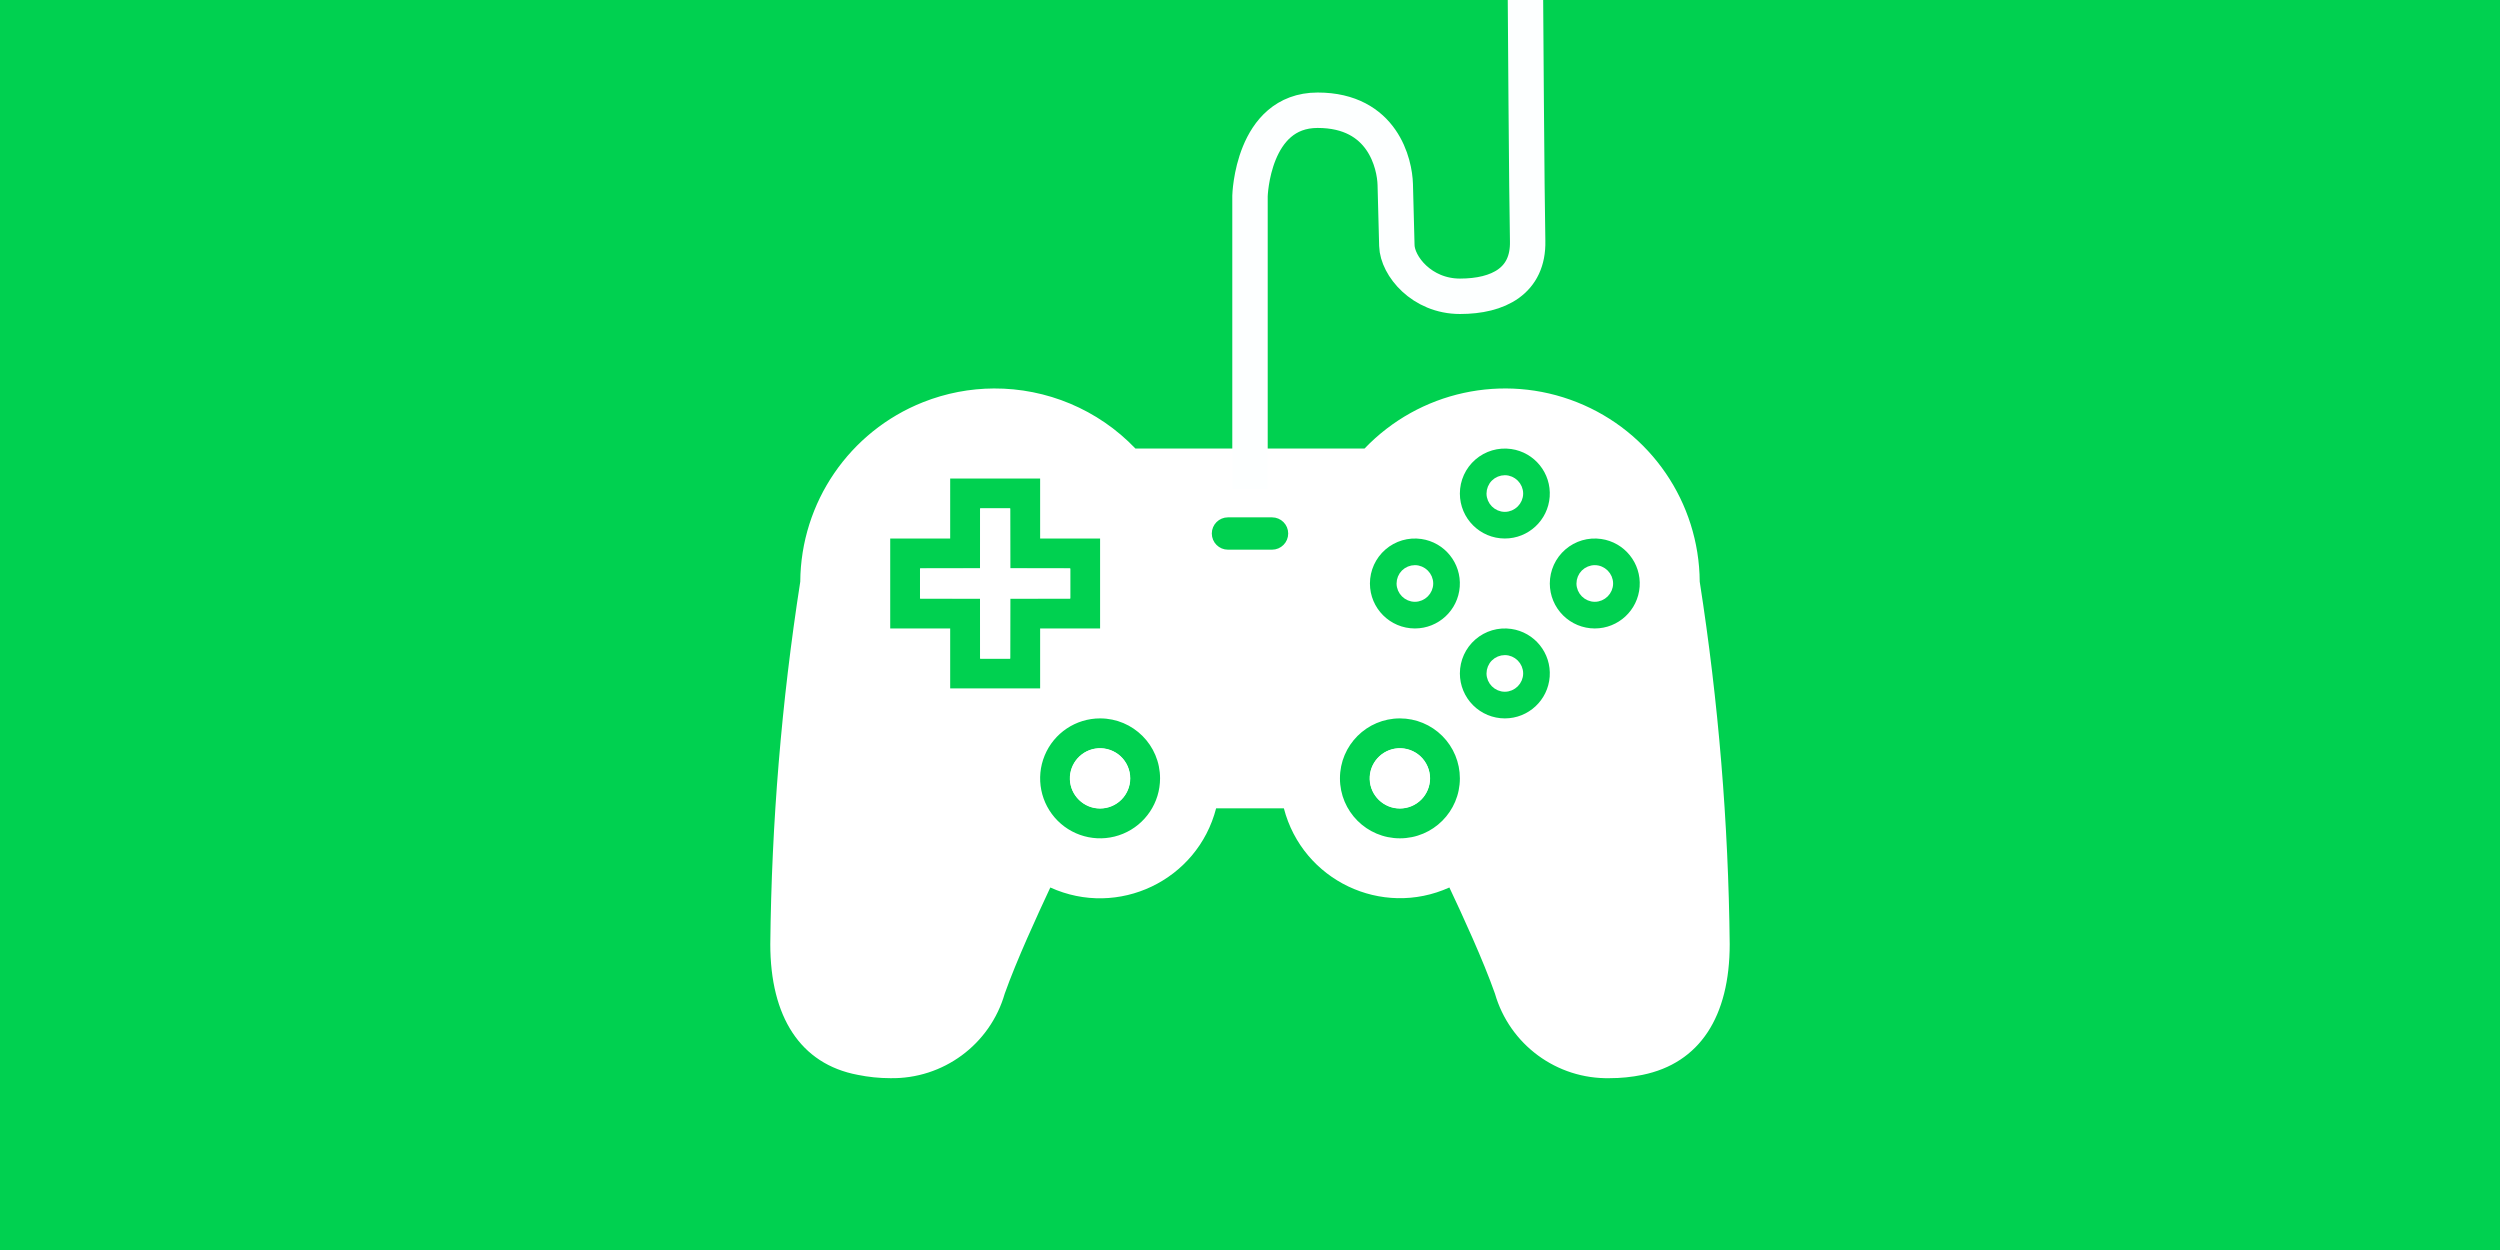
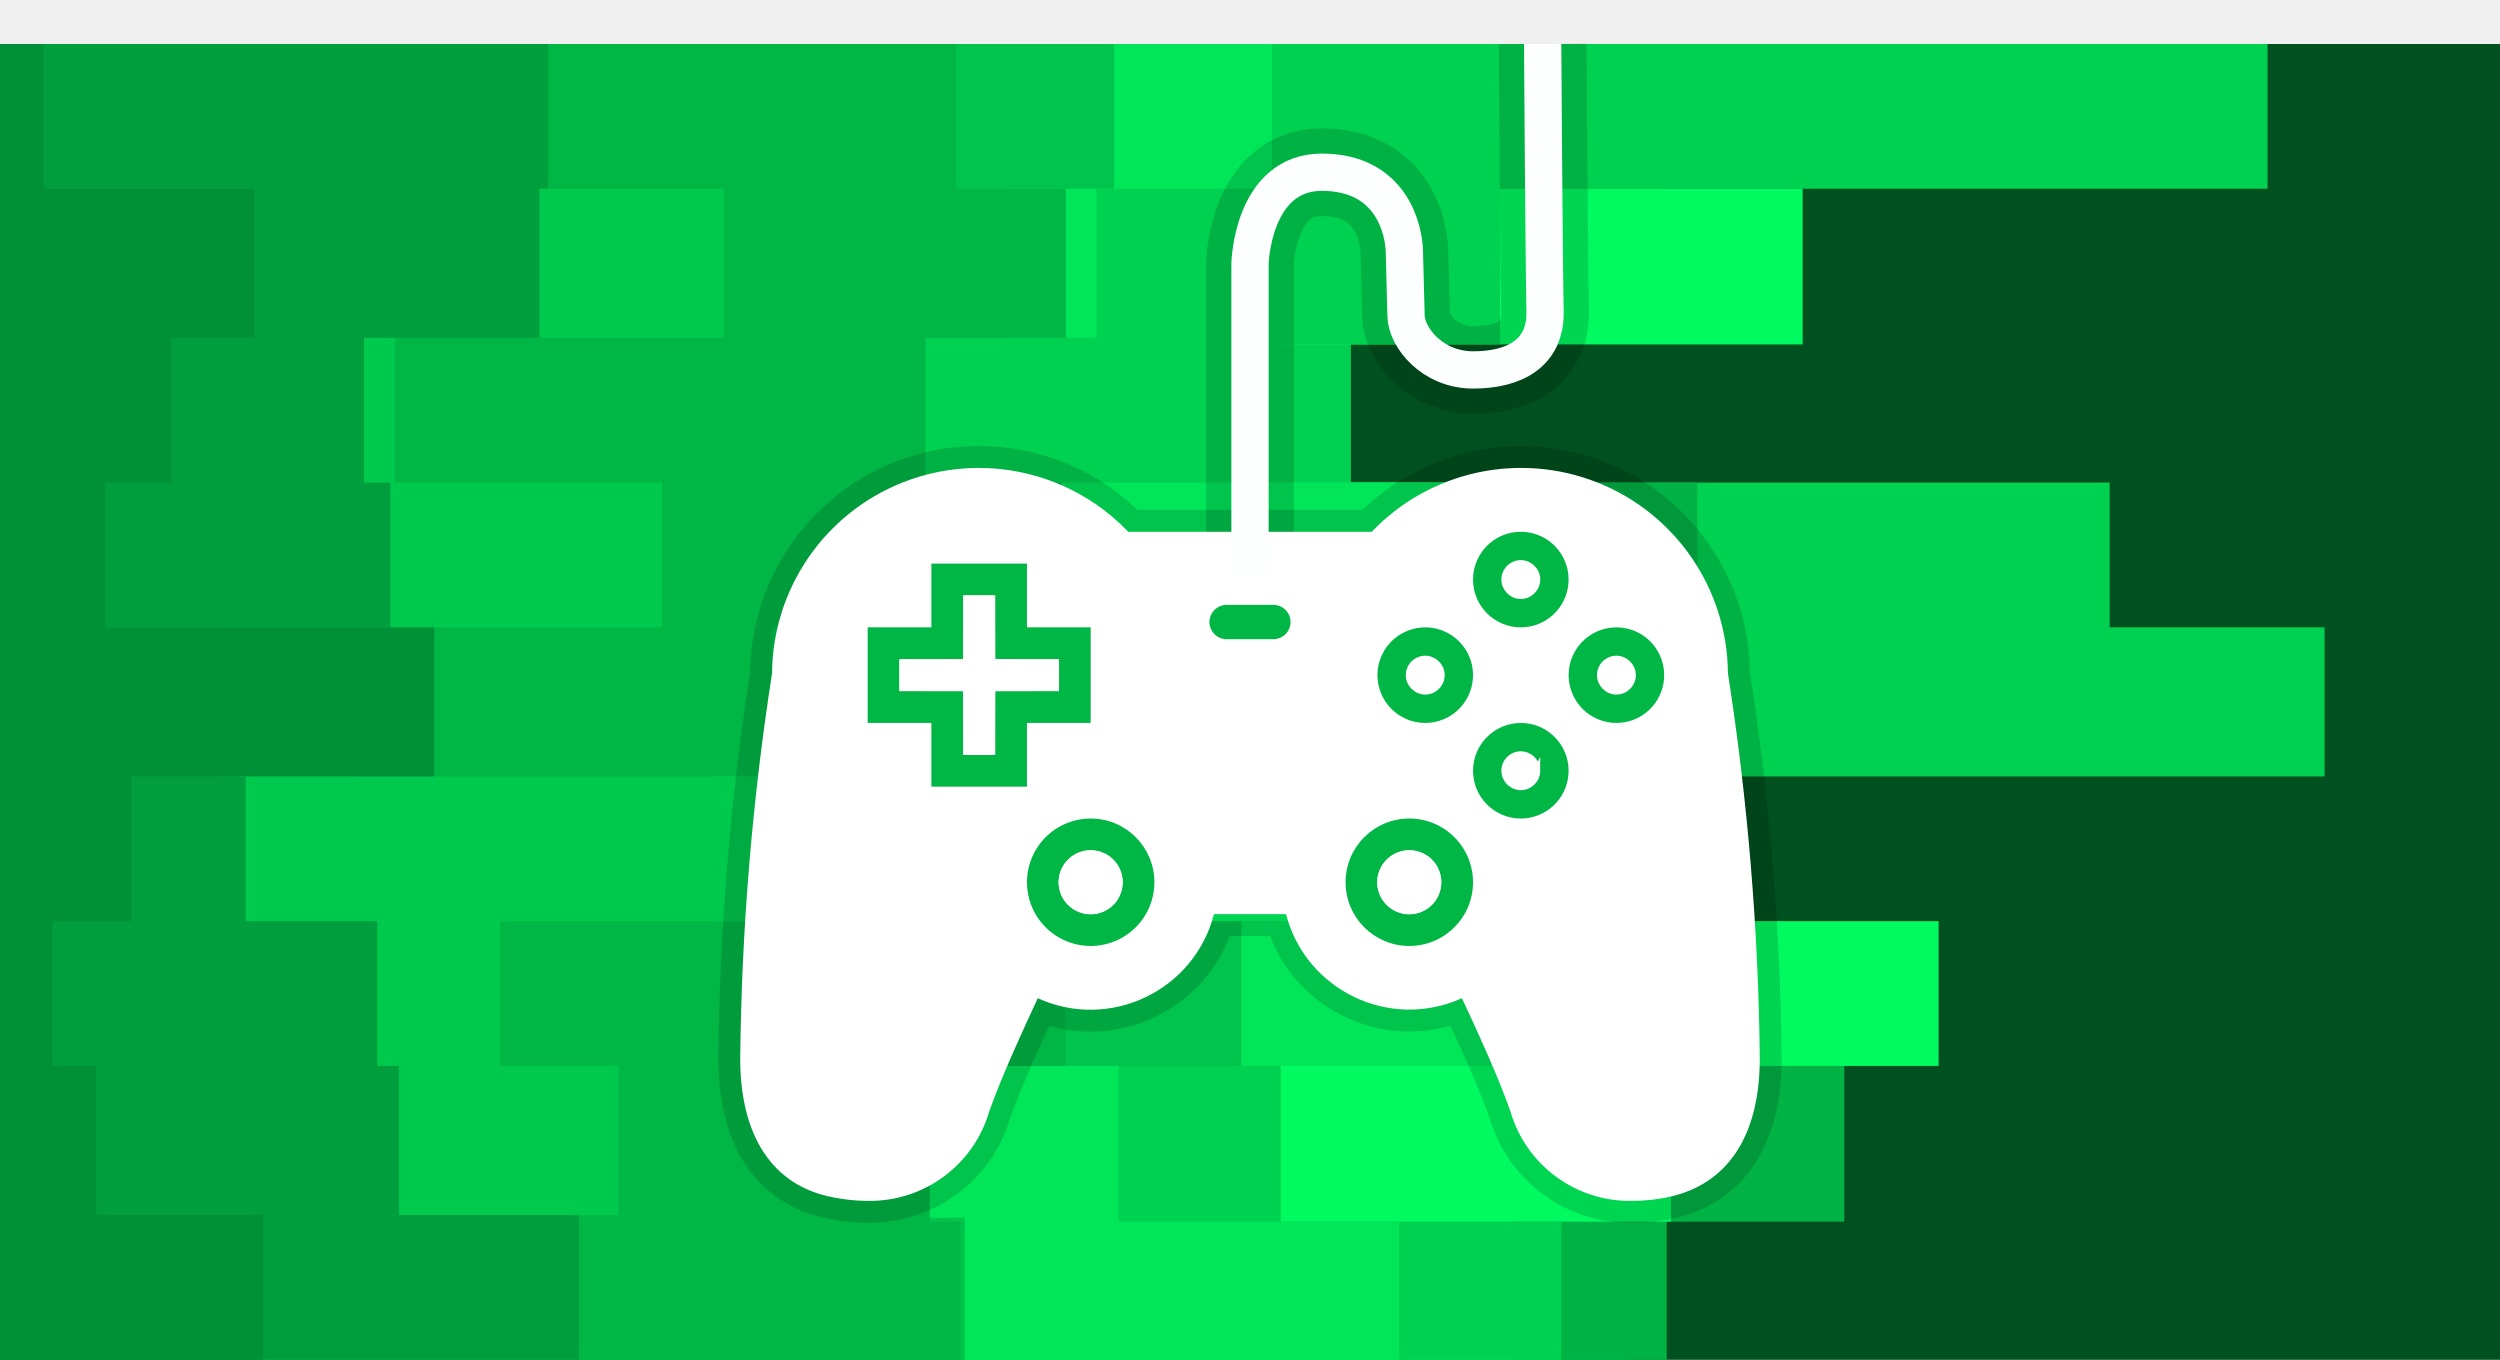
- <svg xmlns="http://www.w3.org/2000/svg" width="600" height="300" viewBox="0 0 600 300">
-   <g stroke-miterlimit="10" style="mix-blend-mode:normal;fill-rule:nonzero;stroke-linecap:butt;stroke-linejoin:miter;stroke-dasharray:none;stroke-dashoffset:0">
-     <path fill="#00511f" d="M0 300V0h600v300z" />
-     <rect fill="#00d150" width="600" height="300" />
-     <path fill="#fff" d="M272.512 107.655h54.973c13.145-13.743 33.31-18.144 50.985-11.125 17.675 7.019 29.328 24.055 29.463 43.072 4.489 28.787 6.894 57.861 7.196 86.995 0 17.413-7.196 28.565-20.939 31.372-2.581.529-5.209.795-7.844.792-12.725.268-24.037-8.06-27.559-20.291-2.806-7.987-7.843-18.926-10.937-25.474-16.266 7.356-35.236-1.715-39.72-18.995h-16.262c-4.476 17.324-23.506 26.408-39.792 18.995-3.094 6.62-8.132 17.559-10.938 25.474-3.515 12.205-14.788 20.526-27.487 20.291-2.61-.003-5.213-.268-7.77-.792-13.815-2.59-21.011-13.958-21.011-31.372.301-29.134 2.705-58.208 7.194-86.995.134-19.017 11.788-36.053 29.463-43.072 5.523-2.194 11.289-3.272 17.008-3.298 12.583-.058 24.939 4.974 33.976 14.423z" />
-     <path fill="none" stroke="#fdffff" stroke-width="8.5" d="M300 117.384V47.024s.541-20.567 16.237-20.567c15.696 0 18.497 12.946 18.624 17.828.128 4.882.255 9.764.383 14.646.128 4.882 5.954 12.178 15.155 12.178 9.201 0 16.461-3.677 16.237-13.26-.216-9.214-.541-60.382-.541-60.382" />
-     <g stroke-miterlimit="10">
-       <path fill="#00d150" d="M354.094 110.292c2.366-2.05 5.505-2.972 8.603-2.527 5.603.807 9.631 5.806 9.228 11.453-.404 5.647-5.101 10.022-10.763 10.024-5.961-0-10.792-4.832-10.793-10.793-0-3.13 1.359-6.106 3.725-8.157zm-126.05 4.56h21.587v14.39h14.391v21.587h-14.391v14.391h-21.587V150.828H213.652v-21.587h14.391zm136.715 3.599c0-1.987-1.61-3.598-3.597-3.599-.954-0-1.869.379-2.544 1.053-.675.675-1.054 1.59-1.054 2.544-0 1.987 1.61 3.598 3.597 3.599 1.987 0 3.598-1.61 3.599-3.597zm-129.519 3.595v14.391h-14.391v7.196h14.391v14.391h7.196v-14.391h14.391v-7.196h-14.391V122.045zm97.268 9.833c2.366-2.05 5.506-2.972 8.604-2.526 5.604.807 9.632 5.806 9.228 11.454-.404 5.647-5.103 10.022-10.764 10.023-5.96-0-10.792-4.832-10.793-10.793-0-3.131 1.359-6.107 3.725-8.157zm43.173 0c2.366-2.05 5.506-2.972 8.604-2.526 5.603.807 9.631 5.806 9.228 11.453-.404 5.647-5.101 10.022-10.763 10.024-2.863 0-5.608-1.137-7.633-3.161-2.024-2.024-3.162-4.769-3.162-7.632-0-3.131 1.359-6.107 3.725-8.157zm-32.506 8.155c-0-1.987-1.612-3.597-3.599-3.597-.954 0-1.869.38-2.544 1.054-.675.675-1.053 1.59-1.053 2.544.001 1.987 1.612 3.597 3.599 3.597 1.987-.001 3.597-1.612 3.597-3.599zm39.576-3.597c-.955-0-1.87.379-2.545 1.054-.675.675-1.054 1.59-1.054 2.545.001 1.987 1.611 3.597 3.598 3.597 1.987-0 3.597-1.611 3.597-3.597 0-1.987-1.61-3.598-3.597-3.598zm-28.655 17.029c2.365-2.05 5.504-2.972 8.603-2.527 5.603.807 9.631 5.806 9.228 11.453-.404 5.647-5.101 10.022-10.763 10.024-2.863-0-5.608-1.138-7.632-3.162-2.024-2.024-3.161-4.77-3.161-7.633 0-3.13 1.36-6.106 3.725-8.155zm10.664 8.157c0-1.987-1.61-3.598-3.597-3.599-.954-0-1.869.379-2.544 1.053-.675.675-1.054 1.59-1.054 2.544-0 1.987 1.61 3.598 3.597 3.599 1.987 0 3.598-1.61 3.599-3.597zm-114.033 19.676c2.228-5.378 7.476-8.883 13.297-8.883 7.948.001 14.39 6.444 14.39 14.391-0 5.821-3.507 11.068-8.884 13.296-5.378 2.227-11.568.996-15.683-3.12-4.116-4.116-5.347-10.306-3.119-15.684zm70.861 5.508c-0-7.948 6.443-14.391 14.391-14.391 3.817-0 7.477 1.516 10.176 4.215 2.699 2.699 4.215 6.359 4.215 10.176-0 7.948-6.443 14.391-14.391 14.391-7.948-0-14.391-6.443-14.391-14.391zm-52.653-5.26c-1.457-1.361-3.414-2.056-5.403-1.92-3.878.255-6.853 3.542-6.72 7.426.133 3.884 3.325 6.96 7.211 6.95 1.908 0 3.739-.758 5.088-2.108 1.349-1.349 2.108-3.18 2.108-5.088 0-1.994-.827-3.899-2.284-5.26zm71.955 0c-1.457-1.361-3.414-2.056-5.403-1.92-3.878.255-6.853 3.542-6.72 7.426.133 3.884 3.325 6.96 7.211 6.95 1.908 0 3.739-.758 5.088-2.108 1.349-1.349 2.108-3.18 2.108-5.088 0-1.994-.827-3.899-2.284-5.26z" />
-       <path fill="#fff" stroke="#fff" stroke-width="1.5" d="M386.396 140.035c-0 1.987-1.661 3.647-3.647 3.647-1.987 0-3.648-1.66-3.648-3.647-0-.955.393-1.905 1.068-2.58.675-.675 1.626-1.069 2.58-1.068 1.987.001 3.647 1.661 3.647 3.648z" data-paper-data="{&quot;noHover&quot;:false,&quot;origItem&quot;:[&quot;Path&quot;,{&quot;applyMatrix&quot;:true,&quot;segments&quot;:[[[357.74897,136.43652],[1.98674,0.00053],[-0.95452,-0.00025]],[[355.20399,137.49029],[0.67495,-0.67495],[-0.67494,0.67496]],[[354.15023,140.03527],[-0.00025,-0.95452],[0.00054,1.98675]],[[357.74833,143.63209],[-1.98675,0.00017],[1.98676,-0.00018]],[[361.34579,140.03463],[-0.00017,1.98674],[0.00018,-1.98675]]],&quot;closed&quot;:true,&quot;fillColor&quot;:[1,1,1],&quot;strokeWidth&quot;:9.34454}]}" />
-       <path fill="#fff" stroke="#fff" stroke-width="1.5" d="M364.809 118.45c-.001 1.987-1.662 3.647-3.649 3.647-1.987-0-3.647-1.662-3.647-3.649 0-.954.394-1.905 1.069-2.579.675-.675 1.625-1.068 2.58-1.068 1.987.001 3.647 1.662 3.647 3.649z" data-paper-data="{&quot;noHover&quot;:false,&quot;origItem&quot;:[&quot;Path&quot;,{&quot;applyMatrix&quot;:true,&quot;segments&quot;:[[[339.75865,118.44983],[0,0],[0.00049,-1.98698]],[[336.16182,114.85115],[1.98699,0.00054],[-0.95421,-0.00025]],[[333.61748,115.90429],[0.6749,-0.67457],[-0.67491,0.67456]],[[332.56309,118.44812],[0.00021,-0.95421],[-0.00045,1.98698]],[[336.16001,122.04671],[-1.98699,-0.00047],[1.98698,0.00047]],[[339.75864,118.44983],[-0.00051,1.98698],[0,0]]],&quot;closed&quot;:true,&quot;fillColor&quot;:[1,1,1],&quot;strokeWidth&quot;:9.34454}]}" />
-       <path fill="#fff" stroke="#fff" stroke-width="1.5" d="M343.223 140.033c0 1.987-1.66 3.648-3.647 3.649-1.987.001-3.648-1.66-3.649-3.647-0-.954.393-1.905 1.068-2.58.675-.675 1.625-1.069 2.579-1.069 1.987-0 3.648 1.66 3.649 3.647z" data-paper-data="{&quot;noHover&quot;:false,&quot;origItem&quot;:[&quot;Path&quot;,{&quot;applyMatrix&quot;:true,&quot;segments&quot;:[[[318.17325,140.0334],[0,0],[-0.00048,-1.98699]],[[314.57466,136.43648],[1.98699,-0.00045],[-0.95421,0.00021]],[[312.03083,137.49088],[0.67457,-0.6749],[-0.67457,0.6749]],[[310.9777,140.03523],[-0.00025,-0.95421],[0.00054,1.98698]],[[314.5764,143.63205],[-1.98699,0.00051],[1.98698,-0.00051]],[[318.17326,140.0334],[0.00048,1.98699],[0,0]]],&quot;closed&quot;:true,&quot;fillColor&quot;:[1,1,1],&quot;strokeWidth&quot;:9.34454}]}" />
-       <path fill="#fff" stroke="#fff" stroke-width="1.5" d="M364.809 161.622c-.001 1.987-1.662 3.647-3.649 3.647-1.987-0-3.647-1.662-3.647-3.649 0-.954.394-1.905 1.069-2.579.675-.675 1.625-1.068 2.58-1.068 1.987.001 3.647 1.662 3.647 3.649z" data-paper-data="{&quot;noHover&quot;:false,&quot;origItem&quot;:[&quot;Path&quot;,{&quot;applyMatrix&quot;:true,&quot;segments&quot;:[[[339.75865,161.62233],[0,0],[0.00049,-1.98699]],[[336.16182,158.02363],[1.98699,0.00053],[-0.95421,-0.00026]],[[333.61748,159.07678],[0.6749,-0.67456],[-0.67491,0.67455]],[[332.56309,161.6206],[0.00021,-0.95421],[-0.00045,1.98698]],[[336.16001,165.21919],[-1.98699,-0.00048],[1.98698,0.00047]],[[339.75864,161.62231],[-0.00051,1.98699],[0,0]]],&quot;closed&quot;:true,&quot;fillColor&quot;:[1,1,1],&quot;strokeWidth&quot;:9.34454}]}" />
-       <path fill="#fff" d="M340.923 181.51c1.457 1.361 2.3 3.302 2.3 5.296 0 1.908-.773 3.774-2.122 5.124-1.349 1.349-3.215 2.122-5.124 2.122-3.886.011-7.129-3.114-7.261-6.998-.133-3.884 2.889-7.223 6.766-7.478 1.989-.136 3.984.572 5.441 1.933z" data-paper-data="{&quot;noHover&quot;:false,&quot;origItem&quot;:[&quot;Path&quot;,{&quot;applyMatrix&quot;:true,&quot;segments&quot;:[[[315.88931,181.54666],[0,0],[-1.45728,-1.36107]],[[310.48593,179.62662],[1.98937,-0.13633],[-3.87765,0.25476]],[[303.7663,187.05271],[-0.13287,-3.88375],[0.13287,3.88375]],[[310.97772,194.00223],[-3.88601,0.01083],[1.90844,0.00004]],[[316.06591,191.8947],[-1.34946,1.34946],[1.34946,-1.34947]],[[318.17342,186.8065],[0.00004,1.90845],[0.00032,-1.99402]],[[315.88931,181.54665],[1.45729,1.36106],[0,0]]],&quot;closed&quot;:true,&quot;fillColor&quot;:[1,1,1],&quot;strokeWidth&quot;:9.34454}]}" />
-       <path fill="#fff" d="M268.968 181.51c1.457 1.361 2.3 3.302 2.3 5.296 0 1.908-.773 3.774-2.122 5.124-1.349 1.349-3.215 2.122-5.124 2.122-3.886.011-7.129-3.114-7.261-6.998-.133-3.884 2.889-7.223 6.766-7.478 1.989-.136 3.984.572 5.441 1.933z" data-paper-data="{&quot;noHover&quot;:false,&quot;origItem&quot;:[&quot;Path&quot;,{&quot;applyMatrix&quot;:true,&quot;segments&quot;:[[[243.93392,181.54665],[0,0],[-1.45728,-1.36107]],[[238.53054,179.62661],[1.98936,-0.13632],[-3.87766,0.25477]],[[231.81091,187.05271],[-0.13287,-3.88375],[0.13287,3.88375]],[[239.02232,194.00223],[-3.88601,0.01083],[1.90844,0.00004]],[[244.11051,191.89471],[-1.34946,1.34946],[1.34945,-1.34947]],[[246.21802,186.8065],[0.00005,1.90845],[0.00032,-1.99402]],[[243.93391,181.54666],[1.45729,1.36106],[0,0]]],&quot;closed&quot;:true,&quot;fillColor&quot;:[1,1,1],&quot;strokeWidth&quot;:9.34454}]}" />
-       <path fill="#fff" d="m242.445 121.996.026 14.405 14.405.026v7.215l-14.405.026-.026 14.405h-7.215l-.026-14.405-14.405-.026v-7.215l14.405-.026.026-14.405z" data-paper-data="{&quot;noHover&quot;:false,&quot;origItem&quot;:[&quot;Path&quot;,{&quot;applyMatrix&quot;:true,&quot;segments&quot;:[[210.23947,122.04511],[210.23947,136.43653],[195.84803,136.43653],[195.84803,143.63225],[210.23947,143.63225],[210.23947,158.02368],[217.43518,158.02368],[217.43518,143.63225],[231.82661,143.63225],[231.82661,136.43653],[217.43518,136.43653],[217.43518,122.04511]],&quot;closed&quot;:true,&quot;fillColor&quot;:[1,1,1],&quot;strokeWidth&quot;:9.34454}]}" />
-       <path fill="#00d150" stroke="#00d150" d="M308.667 128.043c0 1.867-1.513 3.38-3.379 3.38h-10.575c-1.867 0-3.38-1.513-3.38-3.38 0-1.866 1.513-3.379 3.38-3.379h10.575c1.867 0 3.379 1.513 3.379 3.379z" />
+ <svg xmlns="http://www.w3.org/2000/svg" version="1.1" width="570" height="310.033" viewBox="0,0,570,310.033">
+   <g transform="translate(45,-4.93203)">
+     <g data-paper-data="{&quot;isPaintingLayer&quot;:true}" fill-rule="nonzero" stroke-linecap="butt" stroke-linejoin="miter" stroke-dasharray="" stroke-dashoffset="0" style="mix-blend-mode: normal">
+       <g stroke="none" stroke-width="1" stroke-miterlimit="10">
+         <path d="M-45,314.964v-300h570v300z" fill="#00511f" />
+         <path d="M362,14.965h110v33h-167v34h-42v33h173v33h49v34h-253v33h-4v33h16v34h82v33h-371v-33v0v-34v0v-33v0v-33v0v-34v0v-33v0v-33v0v-34v0v-33v0z" fill="#00d150" />
+         <path d="M375,14.965h-79v33h34v34h-104v33h116v33h-91v34h53v33h58v33h13.5v35.5h-40.5v31.5h-380v-33v0v-34v0v-33v0v-33v0v-34v0v-33v0v-33v0v-34v0v-33v0z" fill="#00b344" />
+         <path d="M251,14.965h14v33h101v35.5h-161v31.5h97v33h-39v34h25v33h109v33h-61v35.5h-36v31.5h-345v-33v0v-34v0v-33v0v-33v0v-34v0v-33v0v-33v0v-34v0v-33v0z" fill="#00fa60" />
+         <path d="M302,14.965h33v33h-38v35.5h-50v31.5h44v33h-127v34h35v33h-41v33h89v35.5h64v31.5h-356v-33v0v-34v0v-33v0v-33v0v-34v0v-33v0v-33v0v-34v0v-33v0z" fill="#00d150" />
+         <path d="M175,14.965h70v33h-40v34h-50v33h142v33h-187v34h50v33h135v33h-85v35.5h64v31.5h-319v-33v0v-34v0v-33v0v-33v0v-34v0v-33v0v-33v0v-34v0v-33v0z" fill="#00e658" />
+         <path d="M154,14.965h55v33h-24v34h-55v33h-40v33h158v34h-145v33h135v33h-147v35l84,-0.4v32.4h-220v-33v0v-34v0v-33v0v-33v0v-34v0v-33v0v-33v0v-34v0v-33v0z" fill="#00c44b" />
+         <path d="M137,14.965h36v33h25v34h-32v33h31v33h-66v34h-13v33h80v33h-31v35.5h7v31.5h-219v-33v0v-34v0v-33v0v-33v0v-34v0v-33v0v-33v0v-34v0v-33v0z" fill="#00b745" />
+         <path d="M30,14.965h-5v33h95v34h-75v33h61v33h-69v34h112v33h-80v33h27v34h-9v33h-132v-33v0v-34v0v-33v0v-33v0v-34v0v-33v0v-33v0v-34v0v-33v0z" fill="#00ca4d" />
+         <path d="M54,14.965h26v33h-2v34h-40v33h6v33h-38v34h5v33h30v33h5v34h41v33h-132v-33v0v-34v0v-33v0v-33v0v-34v0v-33v0v-33v0v-34v0v-33v0z" fill="#009e3d" />
+         <path d="M-42,14.965h7v33h48v34h-19v33h-15v33h75v34h-69v33h-18v33h10v34h38v33h-60v-33v0v-34v0v-33v0v-33v0v-34v0v-33v0v-33v0v-34v0v-33v0z" fill="#009138" />
+       </g>
+       <g>
+         <path d="M212.849,126.776c0,0 0.039,-0.6 0.891,-0.6c5.13,0 54.008,0 54.008,0c13.27,-13.875 33.629,-18.317 51.472,-11.231c17.844,7.086 29.609,24.286 29.744,43.485c4.532,29.063 6.96,58.415 7.265,87.827c0,17.58 -7.264,28.839 -21.139,31.672c-2.605,0.534 -5.259,0.803 -7.919,0.8c-12.847,0.271 -24.267,-8.137 -27.822,-20.485c-2.833,-8.063 -7.918,-19.107 -11.041,-25.718c-16.422,7.426 -35.573,-1.731 -40.1,-19.177h-16.418c-4.519,17.49 -23.731,26.66 -40.172,19.177c-3.124,6.683 -8.21,17.727 -11.043,25.718c-3.549,12.321 -14.93,20.723 -27.75,20.485c-2.635,-0.003 -5.263,-0.271 -7.844,-0.8c-13.948,-2.615 -21.212,-14.092 -21.212,-31.672c0.304,-29.412 2.731,-58.765 7.263,-87.827c0.136,-19.199 11.901,-36.398 29.744,-43.484c5.576,-2.215 11.397,-3.303 17.171,-3.33c12.703,-0.059 25.178,5.022 34.301,14.561z" fill="none" stroke-opacity="0.149" stroke="#000000" stroke-width="10" stroke-miterlimit="10" />
+         <path d="M240,135.997v-71.034c0,0 0.546,-20.764 16.392,-20.764c15.846,0 18.674,13.07 18.802,17.998c0.129,4.929 0.258,9.858 0.386,14.786c0.129,4.929 6.01,12.294 15.3,12.294c9.289,0 16.619,-3.712 16.392,-13.387c-0.218,-9.303 -0.546,-60.96 -0.546,-60.96" fill="none" stroke-opacity="0.149" stroke="#000000" stroke-width="20" stroke-miterlimit="4" />
+         <path d="M212.249,126.176h55.499c13.27,-13.875 33.629,-18.317 51.472,-11.231c17.844,7.086 29.609,24.286 29.744,43.485c4.532,29.063 6.96,58.415 7.265,87.827c0,17.58 -7.264,28.839 -21.139,31.672c-2.605,0.534 -5.259,0.803 -7.919,0.8c-12.847,0.271 -24.267,-8.137 -27.822,-20.485c-2.833,-8.063 -7.918,-19.107 -11.041,-25.718c-16.422,7.426 -35.573,-1.731 -40.1,-19.177h-16.418c-4.519,17.49 -23.731,26.66 -40.172,19.177c-3.124,6.683 -8.21,17.727 -11.043,25.718c-3.549,12.321 -14.93,20.723 -27.75,20.485c-2.635,-0.003 -5.263,-0.271 -7.844,-0.8c-13.948,-2.615 -21.212,-14.092 -21.212,-31.672c0.304,-29.412 2.731,-58.765 7.263,-87.827c0.136,-19.199 11.901,-36.398 29.744,-43.484c5.576,-2.215 11.397,-3.303 17.171,-3.33c12.703,-0.059 25.178,5.022 34.301,14.561z" fill="#ffffff" stroke="none" stroke-width="9.345" stroke-miterlimit="10" />
+         <path d="M240,135.997v-71.034c0,0 0.546,-20.764 16.392,-20.764c15.846,0 18.674,13.07 18.802,17.998c0.129,4.929 0.258,9.858 0.386,14.786c0.129,4.929 6.01,12.294 15.3,12.294c9.289,0 16.619,-3.712 16.392,-13.387c-0.218,-9.303 -0.546,-60.96 -0.546,-60.96" fill="none" stroke="#fdffff" stroke-width="8.5" stroke-miterlimit="4" />
+         <path d="M294.611,128.837c2.388,-2.07 5.557,-3.001 8.685,-2.551c5.657,0.815 9.723,5.861 9.316,11.562c-0.407,5.701 -5.15,10.118 -10.866,10.12c-6.018,-0 -10.896,-4.878 -10.896,-10.896c-0,-3.16 1.372,-6.165 3.76,-8.235zM167.355,133.44h21.794v14.527h14.529v21.794h-14.529v14.529h-21.794v-14.529h-14.529v-21.794h14.529zM305.378,137.073c0.001,-2.006 -1.625,-3.633 -3.631,-3.633c-0.963,-0 -1.887,0.382 -2.569,1.063c-0.681,0.681 -1.064,1.605 -1.064,2.568c-0,2.006 1.625,3.633 3.631,3.633c2.006,0 3.633,-1.625 3.633,-3.631zM174.62,140.703v14.529h-14.529v7.265h14.529v14.529h7.265v-14.529h14.529v-7.265h-14.529v-14.529zM272.818,150.63c2.389,-2.07 5.558,-3 8.687,-2.551c5.657,0.815 9.724,5.862 9.316,11.563c-0.408,5.701 -5.152,10.118 -10.867,10.119c-6.018,-0 -10.896,-4.878 -10.896,-10.896c-0,-3.161 1.372,-6.166 3.761,-8.235zM316.404,150.63c2.389,-2.07 5.558,-3 8.687,-2.551c5.657,0.815 9.723,5.861 9.316,11.562c-0.407,5.701 -5.15,10.118 -10.866,10.12c-2.89,0 -5.662,-1.147 -7.706,-3.191c-2.044,-2.043 -3.192,-4.815 -3.192,-7.705c-0,-3.161 1.372,-6.166 3.761,-8.235zM283.586,158.863c-0,-2.006 -1.627,-3.632 -3.633,-3.631c-0.963,0 -1.887,0.383 -2.568,1.064c-0.681,0.681 -1.063,1.605 -1.063,2.569c0.001,2.006 1.627,3.632 3.633,3.631c2.006,-0.001 3.632,-1.627 3.631,-3.633zM323.541,155.232c-0.964,-0 -1.888,0.382 -2.569,1.064c-0.681,0.681 -1.064,1.606 -1.064,2.569c0.001,2.006 1.627,3.631 3.633,3.631c2.006,-0 3.632,-1.626 3.632,-3.632c0,-2.006 -1.625,-3.632 -3.631,-3.633zM294.612,172.424c2.388,-2.069 5.557,-3 8.685,-2.551c5.657,0.815 9.723,5.861 9.316,11.562c-0.407,5.701 -5.15,10.118 -10.866,10.12c-2.89,-0 -5.662,-1.148 -7.705,-3.192c-2.043,-2.044 -3.191,-4.816 -3.191,-7.706c0.001,-3.16 1.373,-6.164 3.761,-8.233zM305.378,180.659c0.001,-2.006 -1.625,-3.633 -3.631,-3.633c-0.963,-0 -1.887,0.382 -2.569,1.063c-0.681,0.681 -1.064,1.605 -1.064,2.568c-0,2.006 1.625,3.633 3.631,3.633c2.006,0 3.633,-1.625 3.633,-3.631zM190.254,200.523c2.249,-5.429 7.547,-8.968 13.424,-8.968c8.024,0.001 14.528,6.506 14.527,14.529c-0,5.876 -3.54,11.174 -8.969,13.423c-5.429,2.249 -11.678,1.005 -15.833,-3.15c-4.155,-4.156 -5.398,-10.405 -3.148,-15.834zM261.793,206.084c-0,-8.024 6.505,-14.529 14.529,-14.529c3.853,-0 7.549,1.531 10.274,4.255c2.725,2.725 4.255,6.42 4.255,10.274c-0,8.024 -6.505,14.529 -14.529,14.529c-8.024,-0 -14.529,-6.505 -14.529,-14.529zM208.637,200.774c-1.471,-1.374 -3.447,-2.076 -5.455,-1.938c-3.915,0.257 -6.918,3.576 -6.784,7.497c0.134,3.921 3.357,7.027 7.28,7.016c1.927,0 3.775,-0.765 5.137,-2.128c1.362,-1.362 2.128,-3.21 2.128,-5.137c0,-2.013 -0.835,-3.936 -2.306,-5.31zM281.281,200.774c-1.471,-1.374 -3.447,-2.076 -5.455,-1.938c-3.915,0.257 -6.918,3.576 -6.784,7.497c0.134,3.921 3.357,7.027 7.28,7.016c1.927,0 3.775,-0.765 5.137,-2.128c1.362,-1.362 2.128,-3.21 2.128,-5.137c0,-2.013 -0.835,-3.936 -2.306,-5.31z" fill="#00b745" stroke="none" stroke-width="9.345" stroke-miterlimit="10" />
+         <path d="M327.222,158.865c-0,2.006 -1.677,3.682 -3.682,3.682c-2.006,0 -3.682,-1.676 -3.683,-3.682c-0,-0.964 0.397,-1.924 1.079,-2.605c0.681,-0.681 1.641,-1.079 2.605,-1.079c2.006,0.001 3.682,1.677 3.682,3.683z" data-paper-data="{&quot;noHover&quot;:false,&quot;origItem&quot;:[&quot;Path&quot;,{&quot;applyMatrix&quot;:true,&quot;segments&quot;:[[[357.74897,136.43652],[1.98674,0.00053],[-0.95452,-0.00025]],[[355.20399,137.49029],[0.67495,-0.67495],[-0.67494,0.67496]],[[354.15023,140.03527],[-0.00025,-0.95452],[0.00054,1.98675]],[[357.74833,143.63209],[-1.98675,0.00017],[1.98676,-0.00018]],[[361.34579,140.03463],[-0.00017,1.98674],[0.00018,-1.98675]]],&quot;closed&quot;:true,&quot;fillColor&quot;:[1,1,1],&quot;strokeWidth&quot;:9.34454}]}" fill="#ffffff" stroke="#ffffff" stroke-width="1.5" stroke-miterlimit="10" />
+         <path d="M305.429,137.073c-0.001,2.006 -1.678,3.682 -3.684,3.682c-2.006,-0 -3.682,-1.678 -3.682,-3.684c0,-0.963 0.398,-1.923 1.079,-2.604c0.681,-0.681 1.641,-1.078 2.604,-1.078c2.006,0.001 3.682,1.678 3.682,3.684z" data-paper-data="{&quot;noHover&quot;:false,&quot;origItem&quot;:[&quot;Path&quot;,{&quot;applyMatrix&quot;:true,&quot;segments&quot;:[[[339.75865,118.44983],[0,0],[0.00049,-1.98698]],[[336.16182,114.85115],[1.98699,0.00054],[-0.95421,-0.00025]],[[333.61748,115.90429],[0.6749,-0.67457],[-0.67491,0.67456]],[[332.56309,118.44812],[0.00021,-0.95421],[-0.00045,1.98698]],[[336.16001,122.04671],[-1.98699,-0.00047],[1.98698,0.00047]],[[339.75864,118.44983],[-0.00051,1.98698],[0,0]]],&quot;closed&quot;:true,&quot;fillColor&quot;:[1,1,1],&quot;strokeWidth&quot;:9.34454}]}" fill="#ffffff" stroke="#ffffff" stroke-width="1.5" stroke-miterlimit="10" />
+         <path d="M283.637,158.863c0,2.006 -1.676,3.683 -3.682,3.684c-2.006,0.001 -3.683,-1.676 -3.684,-3.682c-0,-0.963 0.397,-1.923 1.078,-2.604c0.681,-0.681 1.641,-1.079 2.604,-1.079c2.006,-0 3.683,1.676 3.684,3.682z" data-paper-data="{&quot;noHover&quot;:false,&quot;origItem&quot;:[&quot;Path&quot;,{&quot;applyMatrix&quot;:true,&quot;segments&quot;:[[[318.17325,140.0334],[0,0],[-0.00048,-1.98699]],[[314.57466,136.43648],[1.98699,-0.00045],[-0.95421,0.00021]],[[312.03083,137.49088],[0.67457,-0.6749],[-0.67457,0.6749]],[[310.9777,140.03523],[-0.00025,-0.95421],[0.00054,1.98698]],[[314.5764,143.63205],[-1.98699,0.00051],[1.98698,-0.00051]],[[318.17326,140.0334],[0.00048,1.98699],[0,0]]],&quot;closed&quot;:true,&quot;fillColor&quot;:[1,1,1],&quot;strokeWidth&quot;:9.34454}]}" fill="#ffffff" stroke="#ffffff" stroke-width="1.5" stroke-miterlimit="10" />
+         <path d="M305.429,180.659c-0.001,2.006 -1.678,3.682 -3.684,3.682c-2.006,-0 -3.682,-1.678 -3.682,-3.683c0,-0.963 0.398,-1.923 1.079,-2.604c0.681,-0.681 1.641,-1.078 2.604,-1.078c2.006,0.001 3.682,1.678 3.682,3.684z" data-paper-data="{&quot;noHover&quot;:false,&quot;origItem&quot;:[&quot;Path&quot;,{&quot;applyMatrix&quot;:true,&quot;segments&quot;:[[[339.75865,161.62233],[0,0],[0.00049,-1.98699]],[[336.16182,158.02363],[1.98699,0.00053],[-0.95421,-0.00026]],[[333.61748,159.07678],[0.6749,-0.67456],[-0.67491,0.67455]],[[332.56309,161.6206],[0.00021,-0.95421],[-0.00045,1.98698]],[[336.16001,165.21919],[-1.98699,-0.00048],[1.98698,0.00047]],[[339.75864,161.62231],[-0.00051,1.98699],[0,0]]],&quot;closed&quot;:true,&quot;fillColor&quot;:[1,1,1],&quot;strokeWidth&quot;:9.34454}]}" fill="#ffffff" stroke="#ffffff" stroke-width="1.5" stroke-miterlimit="10" />
+         <path d="M281.315,200.737c1.471,1.374 2.322,3.334 2.322,5.347c0,1.927 -0.78,3.81 -2.142,5.173c-1.362,1.362 -3.246,2.143 -5.173,2.143c-3.923,0.011 -7.197,-3.144 -7.331,-7.065c-0.134,-3.921 2.916,-7.292 6.831,-7.549c2.008,-0.138 4.022,0.578 5.493,1.952z" data-paper-data="{&quot;noHover&quot;:false,&quot;origItem&quot;:[&quot;Path&quot;,{&quot;applyMatrix&quot;:true,&quot;segments&quot;:[[[315.88931,181.54666],[0,0],[-1.45728,-1.36107]],[[310.48593,179.62662],[1.98937,-0.13633],[-3.87765,0.25476]],[[303.7663,187.05271],[-0.13287,-3.88375],[0.13287,3.88375]],[[310.97772,194.00223],[-3.88601,0.01083],[1.90844,0.00004]],[[316.06591,191.8947],[-1.34946,1.34946],[1.34946,-1.34947]],[[318.17342,186.8065],[0.00004,1.90845],[0.00032,-1.99402]],[[315.88931,181.54665],[1.45729,1.36106],[0,0]]],&quot;closed&quot;:true,&quot;fillColor&quot;:[1,1,1],&quot;strokeWidth&quot;:9.34454}]}" fill="#ffffff" stroke="none" stroke-width="4.672" stroke-miterlimit="10" />
+         <path d="M208.671,200.737c1.471,1.374 2.322,3.334 2.322,5.347c0,1.927 -0.78,3.81 -2.142,5.173c-1.362,1.362 -3.246,2.143 -5.173,2.143c-3.923,0.011 -7.197,-3.144 -7.331,-7.065c-0.134,-3.921 2.916,-7.292 6.831,-7.549c2.008,-0.138 4.022,0.578 5.493,1.952z" data-paper-data="{&quot;noHover&quot;:false,&quot;origItem&quot;:[&quot;Path&quot;,{&quot;applyMatrix&quot;:true,&quot;segments&quot;:[[[243.93392,181.54665],[0,0],[-1.45728,-1.36107]],[[238.53054,179.62661],[1.98936,-0.13632],[-3.87766,0.25477]],[[231.81091,187.05271],[-0.13287,-3.88375],[0.13287,3.88375]],[[239.02232,194.00223],[-3.88601,0.01083],[1.90844,0.00004]],[[244.11051,191.89471],[-1.34946,1.34946],[1.34945,-1.34947]],[[246.21802,186.8065],[0.00005,1.90845],[0.00032,-1.99402]],[[243.93391,181.54666],[1.45729,1.36106],[0,0]]],&quot;closed&quot;:true,&quot;fillColor&quot;:[1,1,1],&quot;strokeWidth&quot;:9.34454}]}" fill="#ffffff" stroke="none" stroke-width="4.672" stroke-miterlimit="10" />
+         <path d="M181.894,140.654l0.026,14.543l14.543,0.026v7.284l-14.543,0.026l-0.026,14.543h-7.284l-0.026,-14.543l-14.543,-0.026v-7.284l14.543,-0.026l0.026,-14.543z" data-paper-data="{&quot;noHover&quot;:false,&quot;origItem&quot;:[&quot;Path&quot;,{&quot;applyMatrix&quot;:true,&quot;segments&quot;:[[210.23947,122.04511],[210.23947,136.43653],[195.84803,136.43653],[195.84803,143.63225],[210.23947,143.63225],[210.23947,158.02368],[217.43518,158.02368],[217.43518,143.63225],[231.82661,143.63225],[231.82661,136.43653],[217.43518,136.43653],[217.43518,122.04511]],&quot;closed&quot;:true,&quot;fillColor&quot;:[1,1,1],&quot;strokeWidth&quot;:9.34454}]}" fill="#ffffff" stroke="none" stroke-width="4.672" stroke-miterlimit="10" />
+         <path d="M248.75,146.758c0,1.884 -1.527,3.412 -3.412,3.412h-10.676c-1.884,0 -3.412,-1.528 -3.412,-3.412v0c0,-1.884 1.528,-3.412 3.412,-3.412h10.676c1.884,0 3.412,1.528 3.412,3.412z" fill="#00b745" stroke="#00b745" stroke-width="1" stroke-miterlimit="10" />
+       </g>
    </g>
  </g>
</svg>
